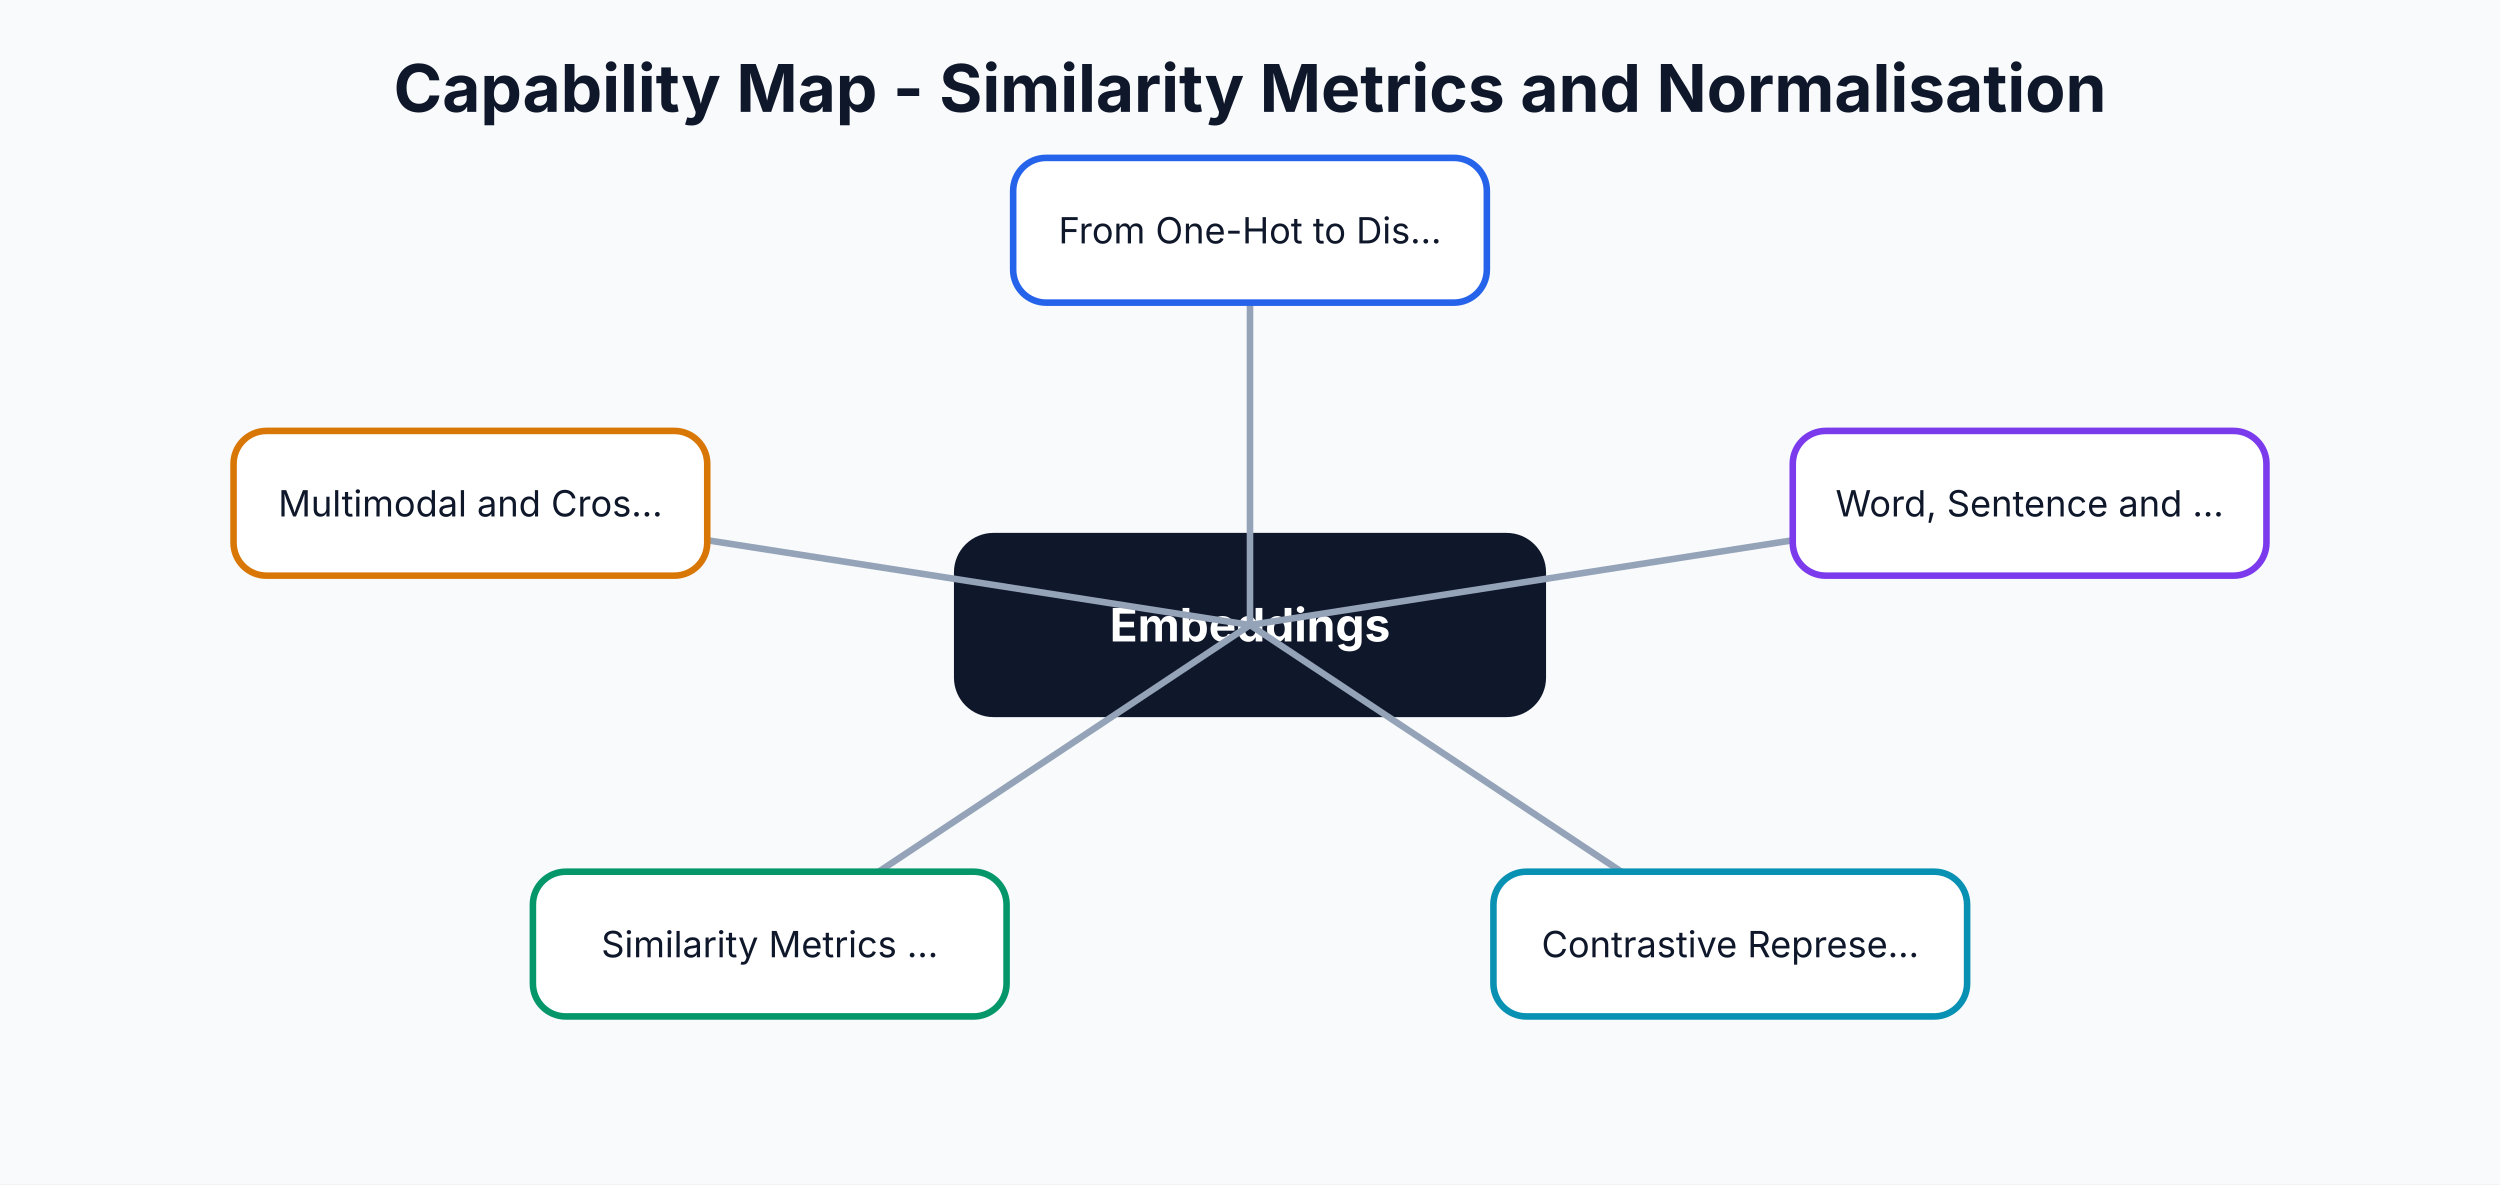
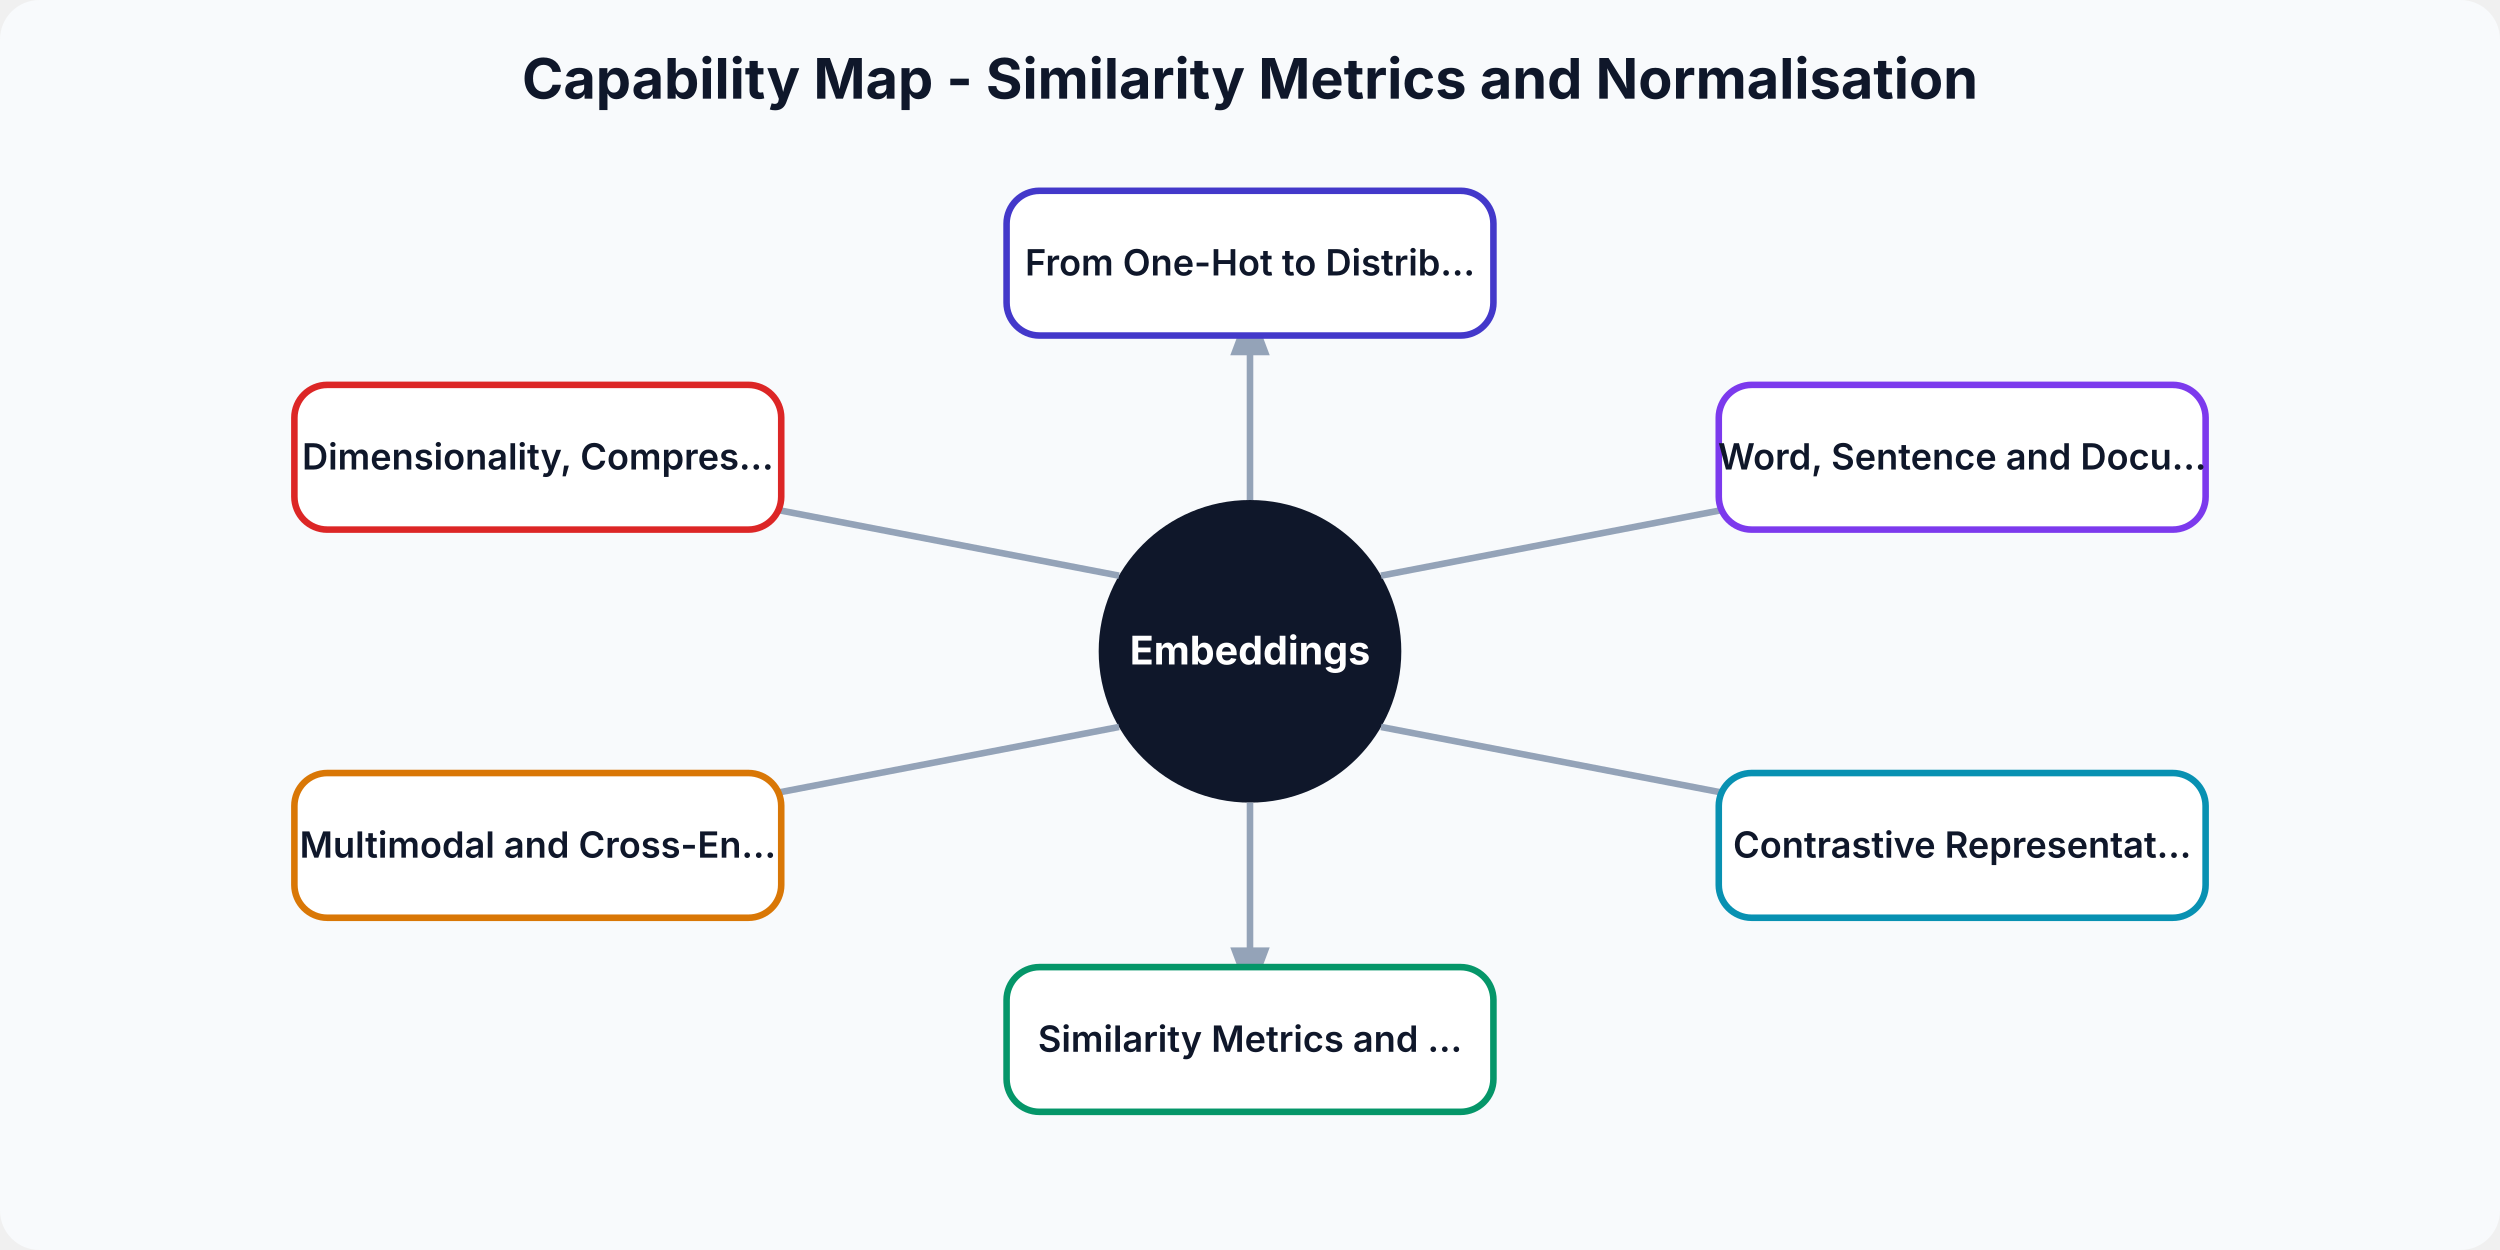
- <svg xmlns="http://www.w3.org/2000/svg" width="760" height="360" viewBox="0 0 760 360" font-family="Inter, Arial, sans-serif">
-   <rect width="760" height="360" fill="#f8fafc" />
-   <text x="380" y="34" text-anchor="middle" font-size="20" font-weight="700" fill="#0f172a">Capability Map - Similarity Metrics and Normalisation</text>
-   <rect x="290" y="162" width="180" height="56" rx="12" fill="#0f172a" />
-   <text x="380" y="195" text-anchor="middle" font-size="14" font-weight="700" fill="#ffffff">Embeddings</text>
-   <line x1="380" y1="190" x2="380" y2="70" stroke="#94a3b8" stroke-width="2" />
-   <rect x="308" y="48" width="144" height="44" rx="10" fill="#ffffff" stroke="#2563eb" stroke-width="2" />
-   <text x="380" y="74" text-anchor="middle" font-size="11" fill="#0f172a">From One-Hot to Dis…</text>
-   <line x1="380" y1="190" x2="617" y2="153" stroke="#94a3b8" stroke-width="2" />
-   <rect x="545" y="131" width="144" height="44" rx="10" fill="#ffffff" stroke="#7c3aed" stroke-width="2" />
-   <text x="617" y="157" text-anchor="middle" font-size="11" fill="#0f172a">Word, Sentence and …</text>
-   <line x1="380" y1="190" x2="526" y2="287" stroke="#94a3b8" stroke-width="2" />
-   <rect x="454" y="265" width="144" height="44" rx="10" fill="#ffffff" stroke="#0891b2" stroke-width="2" />
-   <text x="526" y="291" text-anchor="middle" font-size="11" fill="#0f172a">Contrastive Represe…</text>
-   <line x1="380" y1="190" x2="234" y2="287" stroke="#94a3b8" stroke-width="2" />
-   <rect x="162" y="265" width="144" height="44" rx="10" fill="#ffffff" stroke="#059669" stroke-width="2" />
-   <text x="234" y="291" text-anchor="middle" font-size="11" fill="#0f172a">Similarity Metrics …</text>
-   <line x1="380" y1="190" x2="143" y2="153" stroke="#94a3b8" stroke-width="2" />
-   <rect x="71" y="131" width="144" height="44" rx="10" fill="#ffffff" stroke="#d97706" stroke-width="2" />
-   <text x="143" y="157" text-anchor="middle" font-size="11" fill="#0f172a">Multimodal and Cros…</text>
+ <svg xmlns="http://www.w3.org/2000/svg" width="760" height="380" viewBox="0 0 760 380" font-family="Inter, Segoe UI, Arial, sans-serif">
+   <defs>
+     <marker id="arrow" markerWidth="10" markerHeight="10" refX="8" refY="3" orient="auto" markerUnits="strokeWidth">
+       <path d="M0,0 L8,3 L0,6 z" fill="#94a3b8" />
+     </marker>
+     <marker id="arrowA" markerWidth="10" markerHeight="10" refX="8" refY="3" orient="auto" markerUnits="strokeWidth">
+       <path d="M0,0 L8,3 L0,6 z" fill="#4338ca" />
+     </marker>
+   </defs>
+   <rect width="760" height="380" rx="12" fill="#f8fafc" />
+   <text x="380" y="30" text-anchor="middle" font-size="17" font-weight="700" fill="#0f172a">Capability Map - Similarity Metrics and Normalisation</text>
+   <circle cx="380.0" cy="198.0" r="46" fill="#0f172a" />
+   <text x="380.0" y="202.0" text-anchor="middle" font-size="12" font-weight="700" fill="#ffffff">Embeddings</text>
+   <line x1="380.0" y1="152.0" x2="380.0" y2="92.0" stroke="#94a3b8" stroke-width="2" marker-end="url(#arrow)" />
+   <rect x="306.0" y="58.0" width="148" height="44" rx="10" fill="#ffffff" stroke="#4338ca" stroke-width="2" />
+   <text x="380.0" y="83.74" text-anchor="middle" font-size="11" font-weight="600" fill="#0f172a">From One-Hot to Distrib…</text>
+   <line x1="419.837" y1="175.0" x2="575.722" y2="145.0" stroke="#94a3b8" stroke-width="2" marker-end="url(#arrow)" />
+   <rect x="522.506" y="117.0" width="148" height="44" rx="10" fill="#ffffff" stroke="#7c3aed" stroke-width="2" />
+   <text x="596.506" y="142.74" text-anchor="middle" font-size="11" font-weight="600" fill="#0f172a">Word, Sentence and Docu…</text>
+   <line x1="419.837" y1="221.0" x2="575.722" y2="251.0" stroke="#94a3b8" stroke-width="2" marker-end="url(#arrow)" />
+   <rect x="522.506" y="235.0" width="148" height="44" rx="10" fill="#ffffff" stroke="#0891b2" stroke-width="2" />
+   <text x="596.506" y="260.74" text-anchor="middle" font-size="11" font-weight="600" fill="#0f172a">Contrastive Representat…</text>
+   <line x1="380.0" y1="244.0" x2="380.0" y2="304.0" stroke="#94a3b8" stroke-width="2" marker-end="url(#arrow)" />
+   <rect x="306.0" y="294.0" width="148" height="44" rx="10" fill="#ffffff" stroke="#059669" stroke-width="2" />
+   <text x="380.0" y="319.74" text-anchor="middle" font-size="11" font-weight="600" fill="#0f172a">Similarity Metrics and …</text>
+   <line x1="340.163" y1="221.0" x2="184.278" y2="251" stroke="#94a3b8" stroke-width="2" marker-end="url(#arrow)" />
+   <rect x="89.494" y="235" width="148" height="44" rx="10" fill="#ffffff" stroke="#d97706" stroke-width="2" />
+   <text x="163.494" y="260.74" text-anchor="middle" font-size="11" font-weight="600" fill="#0f172a">Multimodal and Cross-En…</text>
+   <line x1="340.163" y1="175.0" x2="184.278" y2="145.0" stroke="#94a3b8" stroke-width="2" marker-end="url(#arrow)" />
+   <rect x="89.494" y="117.0" width="148" height="44" rx="10" fill="#ffffff" stroke="#dc2626" stroke-width="2" />
+   <text x="163.494" y="142.74" text-anchor="middle" font-size="11" font-weight="600" fill="#0f172a">Dimensionality, Compres…</text>
</svg>
